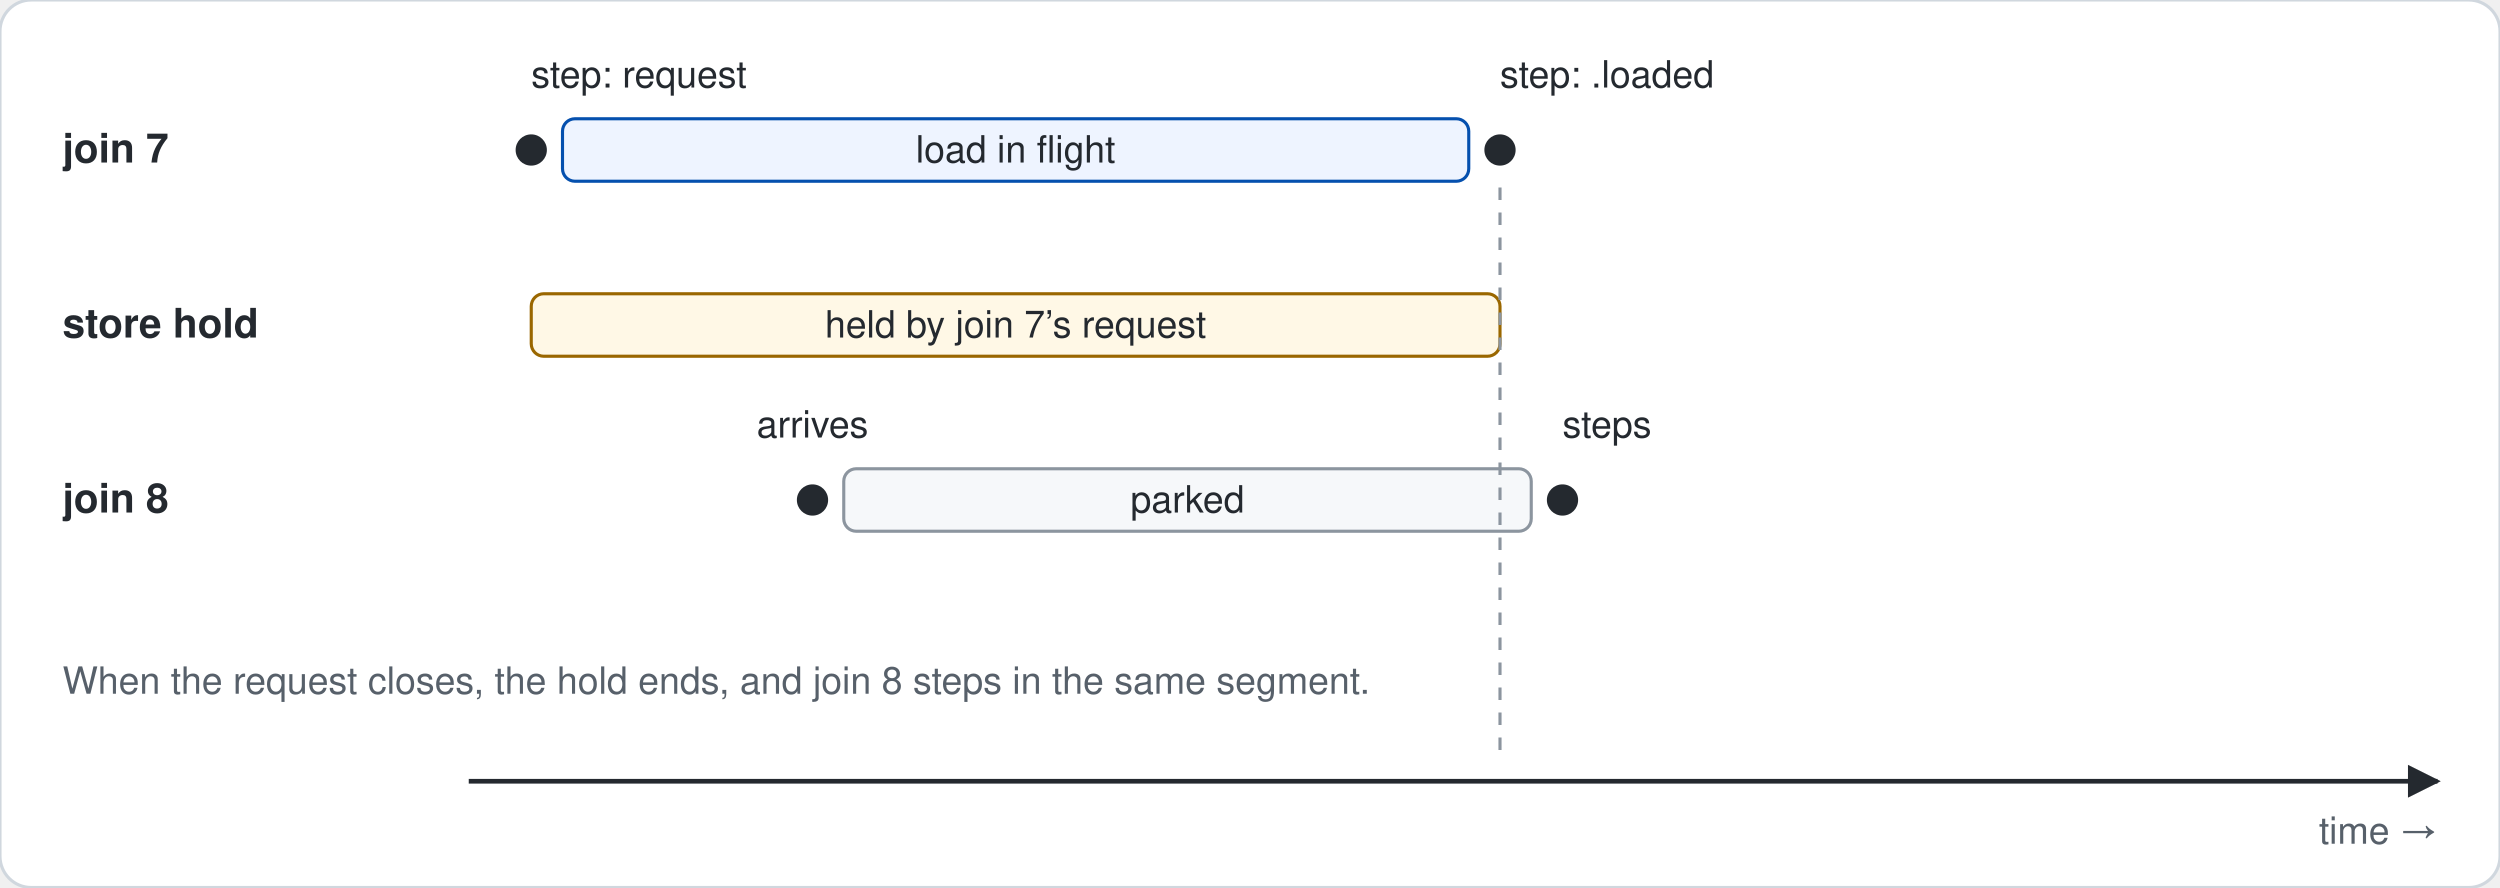
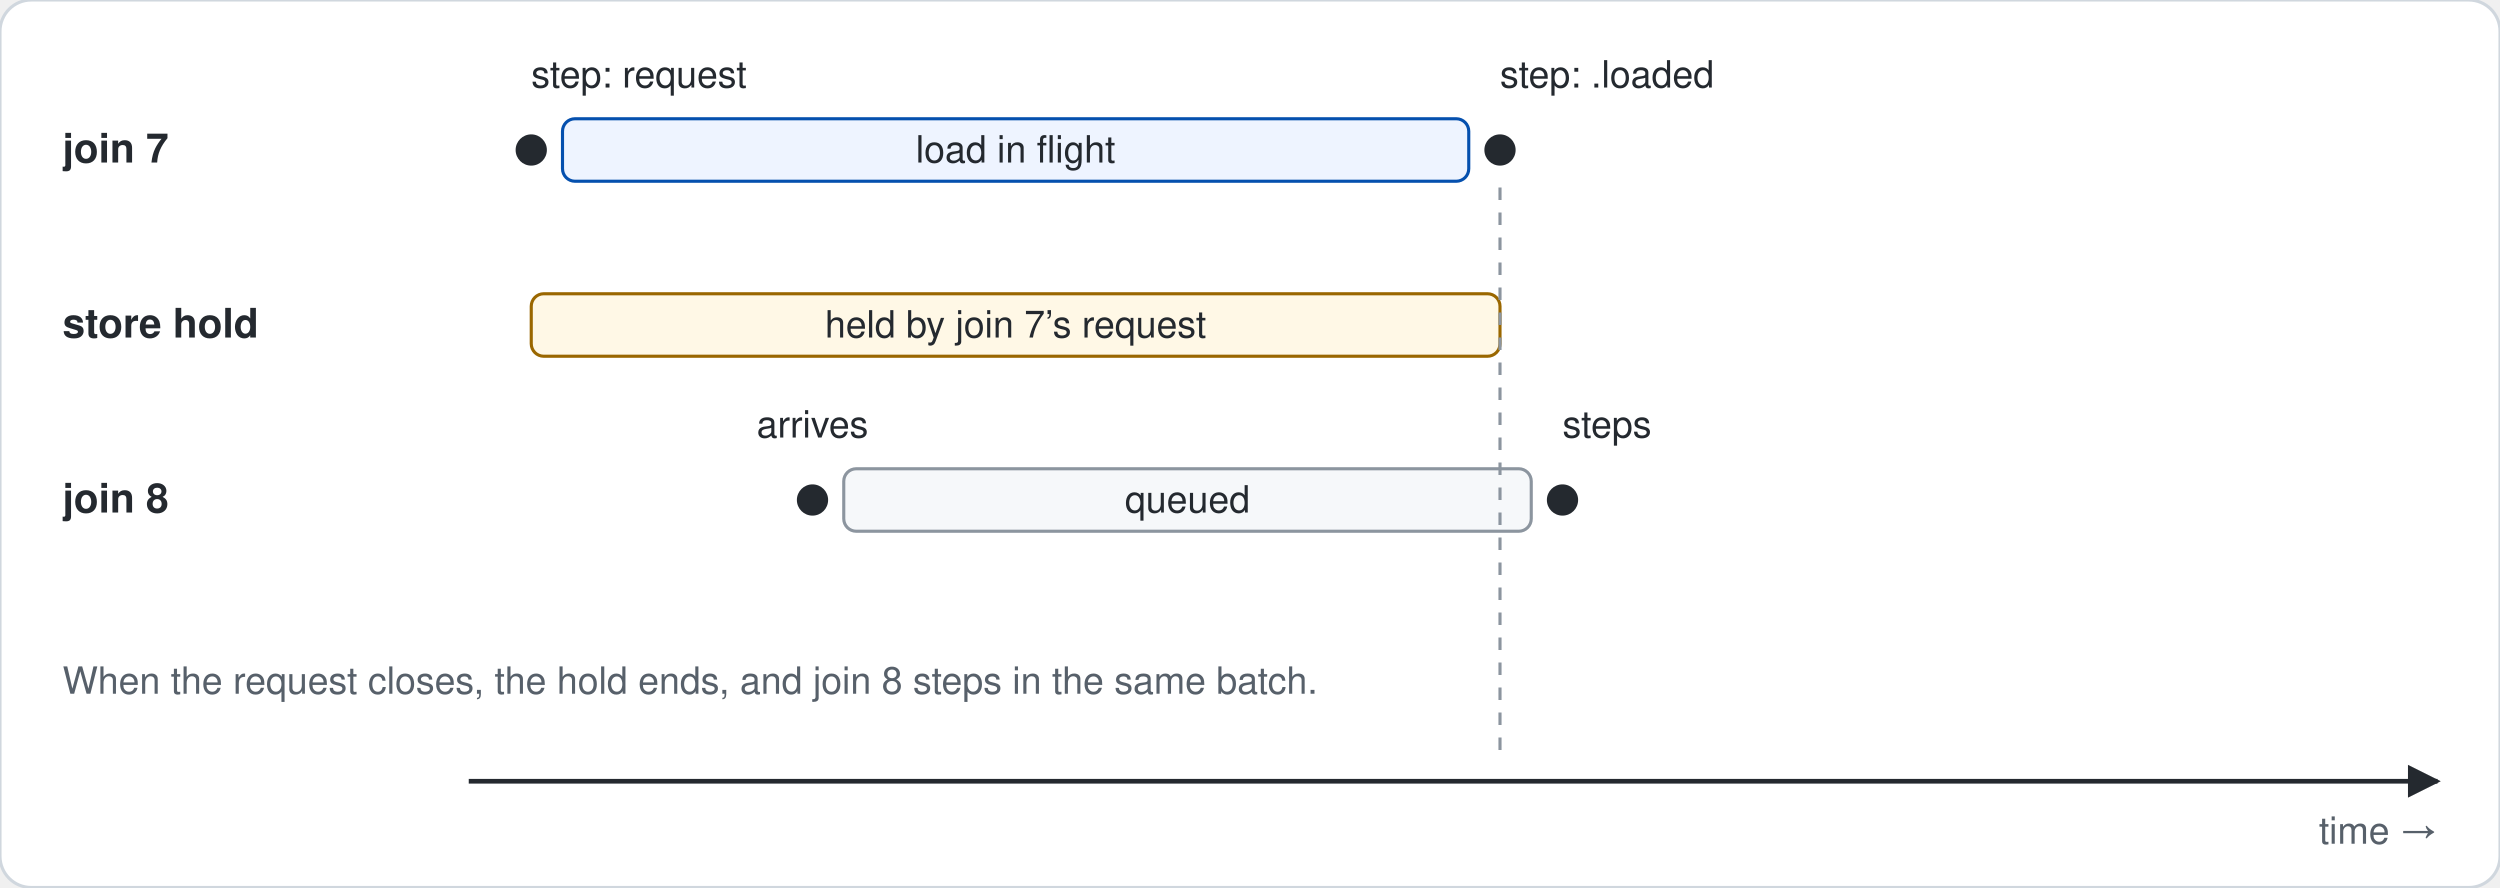
- <svg xmlns="http://www.w3.org/2000/svg" viewBox="0 0 800 284" width="800" height="284" role="img" aria-label="A hold over time: join 7's load holds the store; join 8 parks until the load's result steps">
+ <svg xmlns="http://www.w3.org/2000/svg" viewBox="0 0 800 284" width="800" height="284" role="img" aria-label="A hold over time: join 7's load holds the store; join 8 queues until the load's result steps">
  <defs>
    <marker id="a" viewBox="0 0 10 10" refX="9" refY="5" markerWidth="7" markerHeight="7" orient="auto-start-reverse">
      <path d="M0,0 L10,5 L0,10 z" fill="#24292f" />
    </marker>
  </defs>
  <style>
    text { font-family: -apple-system, "Segoe UI", Helvetica, Arial, "PingFang TC", "Noto Sans CJK TC", sans-serif; fill: #24292f; }
    .lane { font-size: 13px; font-weight: 600; }
    .s { font-size: 12px; }
    .n { font-size: 12px; fill: #57606a; }
    .l { stroke: #24292f; stroke-width: 1.5; fill: none; marker-end: url(#a); }
    .d { stroke: #8c959f; stroke-width: 1; stroke-dasharray: 4 4; }
  </style>
  <rect x="0" y="0" width="800" height="284" rx="10" fill="#ffffff" stroke="#d0d7de" />
  <text class="lane" x="20" y="52">join 7</text>
  <text class="lane" x="20" y="108">store hold</text>
  <text class="lane" x="20" y="164">join 8</text>
  <path class="l" d="M150,250 L780,250" />
  <text class="n" x="780" y="270" text-anchor="end">time →</text>
  <circle cx="170" cy="48" r="5" fill="#24292f" />
  <text class="s" x="170" y="28" text-anchor="start">step: request</text>
  <rect x="180" y="38" width="290" height="20" rx="4" fill="#eef4ff" stroke="#0550ae" />
  <text class="s" x="325.0" y="52" text-anchor="middle">load in flight</text>
  <circle cx="480" cy="48" r="5" fill="#24292f" />
  <text class="s" x="480" y="28" text-anchor="start">step: .loaded</text>
  <rect x="170" y="94" width="310" height="20" rx="4" fill="#fff8e6" stroke="#9a6700" />
  <text class="s" x="325.0" y="108" text-anchor="middle">held by join 7’s request</text>
  <circle cx="260" cy="160" r="5" fill="#24292f" />
  <text class="s" x="260" y="140" text-anchor="middle">arrives</text>
  <rect x="270" y="150" width="220" height="20" rx="4" fill="#f6f8fa" stroke="#8c959f" />
-   <text class="s" x="380.0" y="164" text-anchor="middle">parked</text>
+   <text class="s" x="380.0" y="164" text-anchor="middle">queued</text>
  <circle cx="500" cy="160" r="5" fill="#24292f" />
  <text class="s" x="500" y="140" text-anchor="start">steps</text>
  <line class="d" x1="480" y1="60" x2="480" y2="240" />
-   <text class="n" x="20" y="222">When the request closes, the hold ends, and join 8 steps in the same segment.</text>
+   <text class="n" x="20" y="222">When the request closes, the hold ends, and join 8 steps in the same batch.</text>
</svg>
